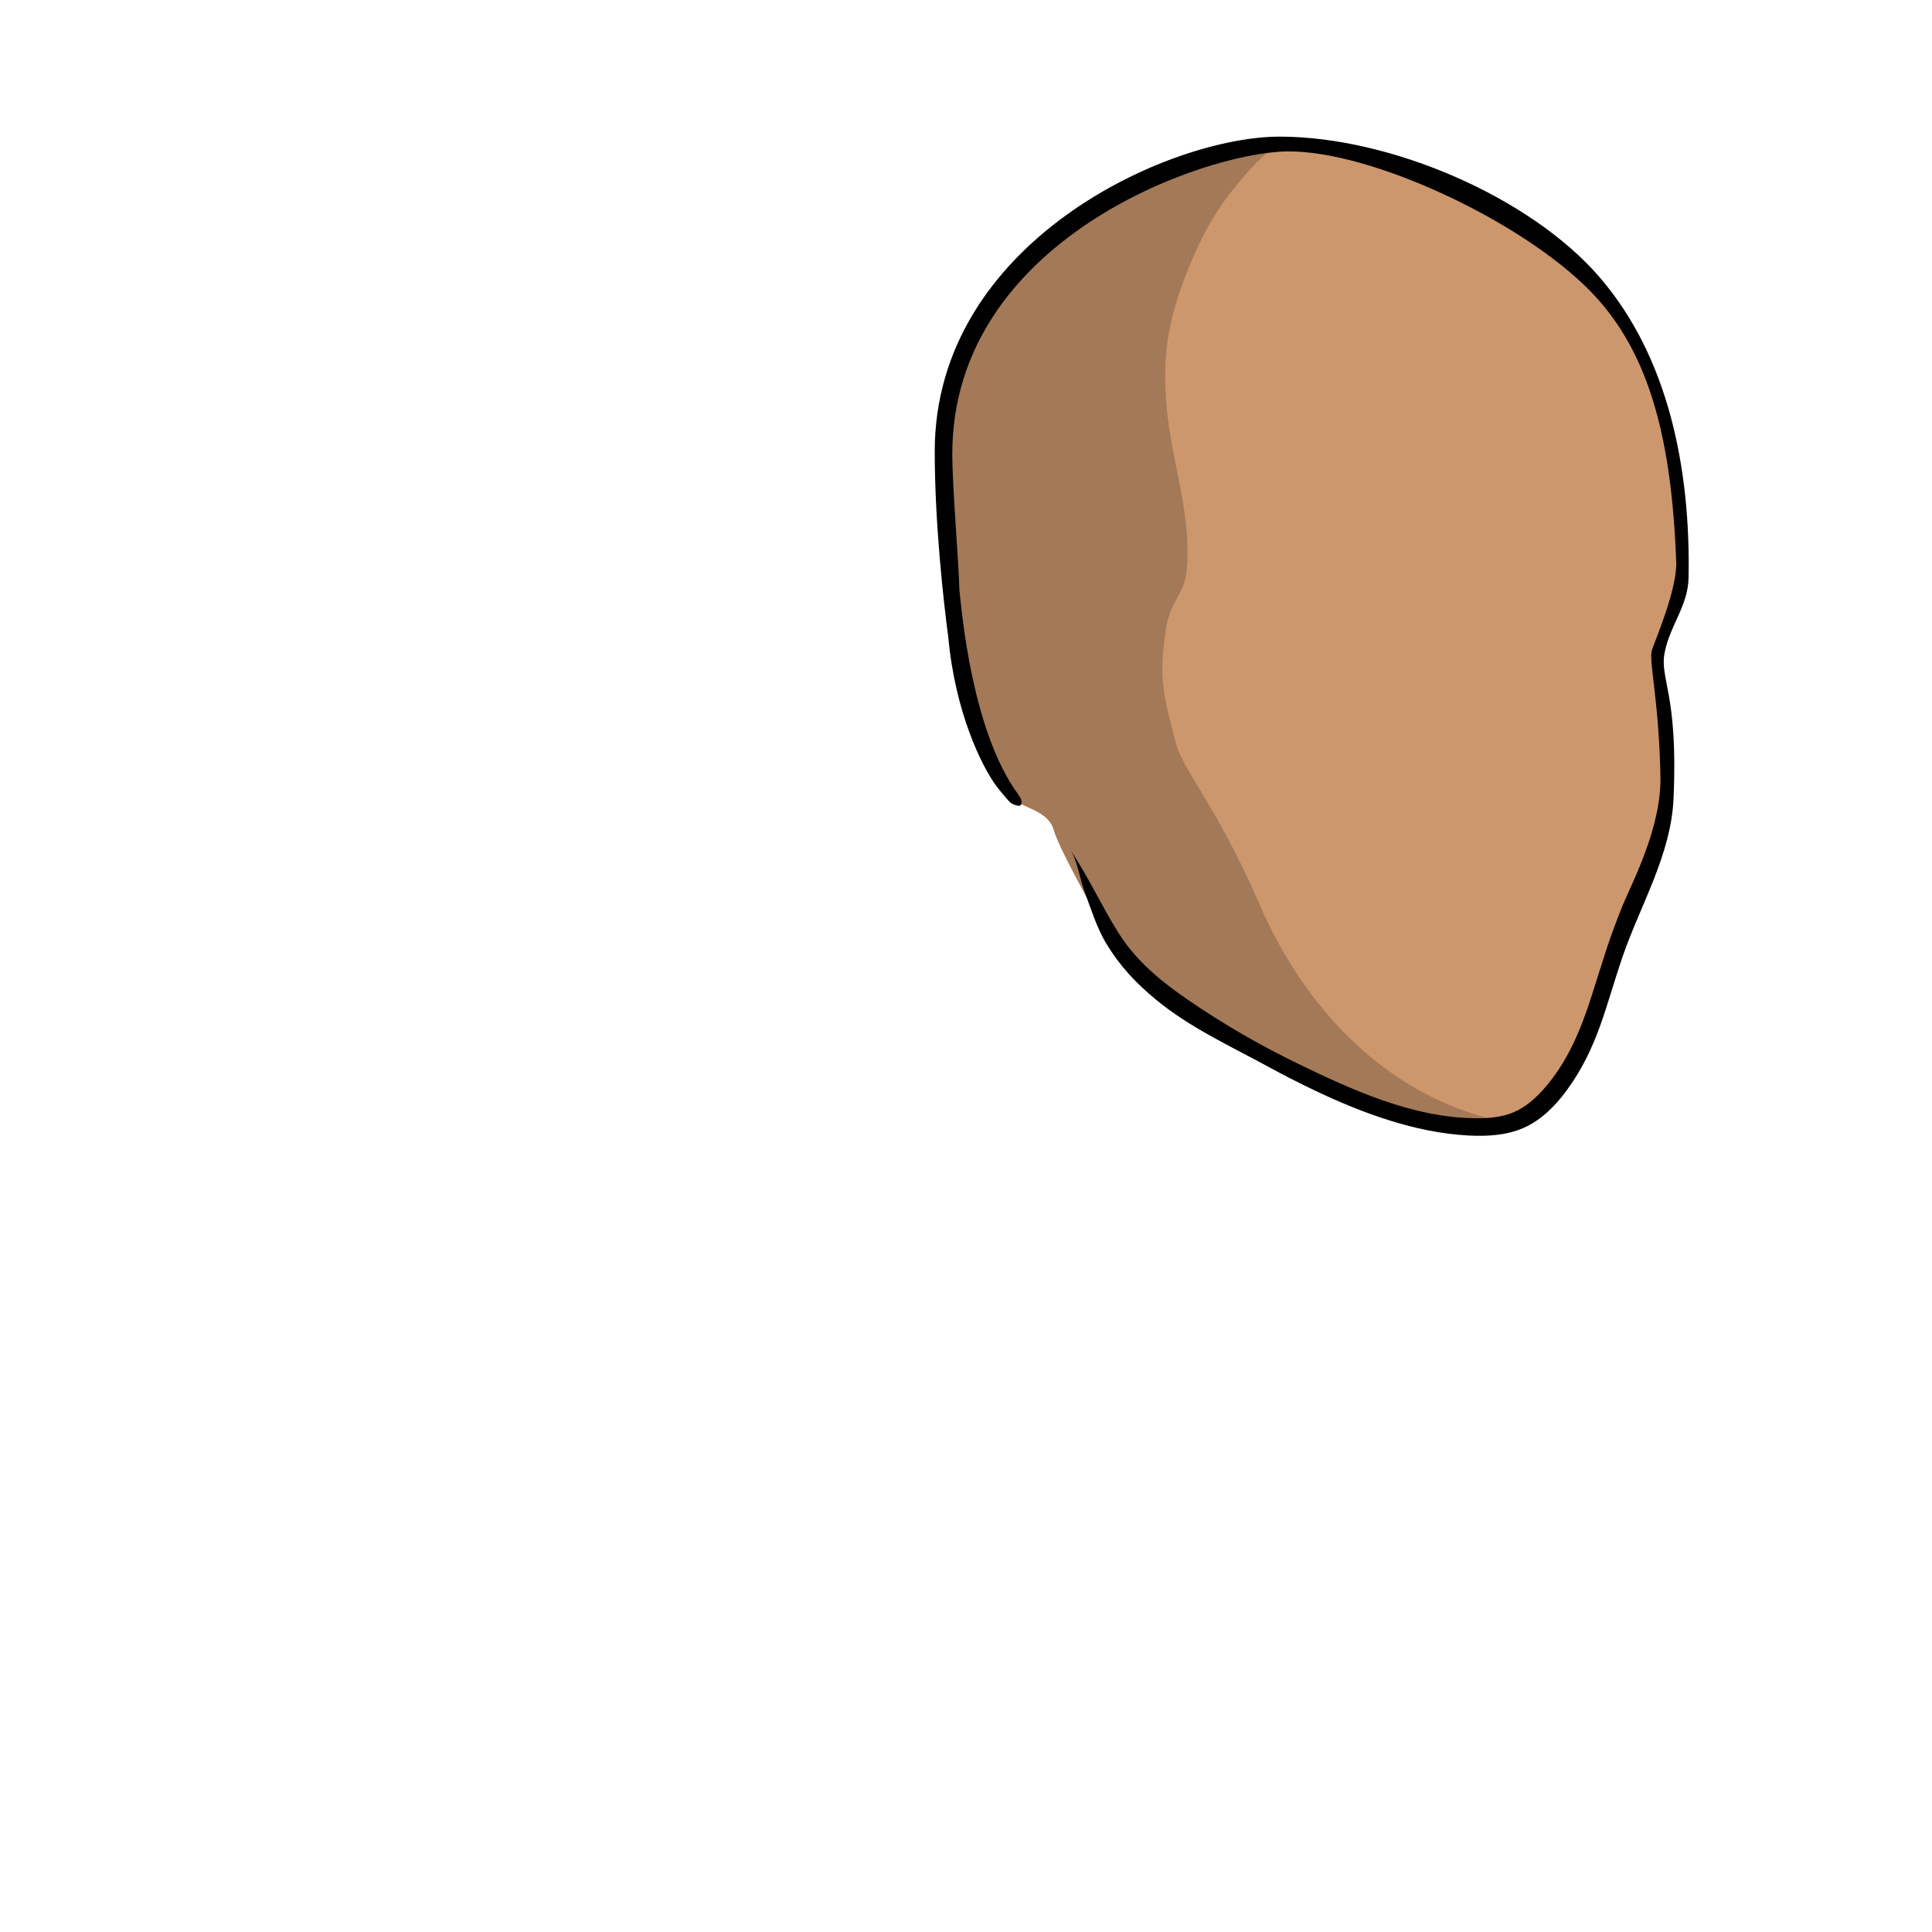
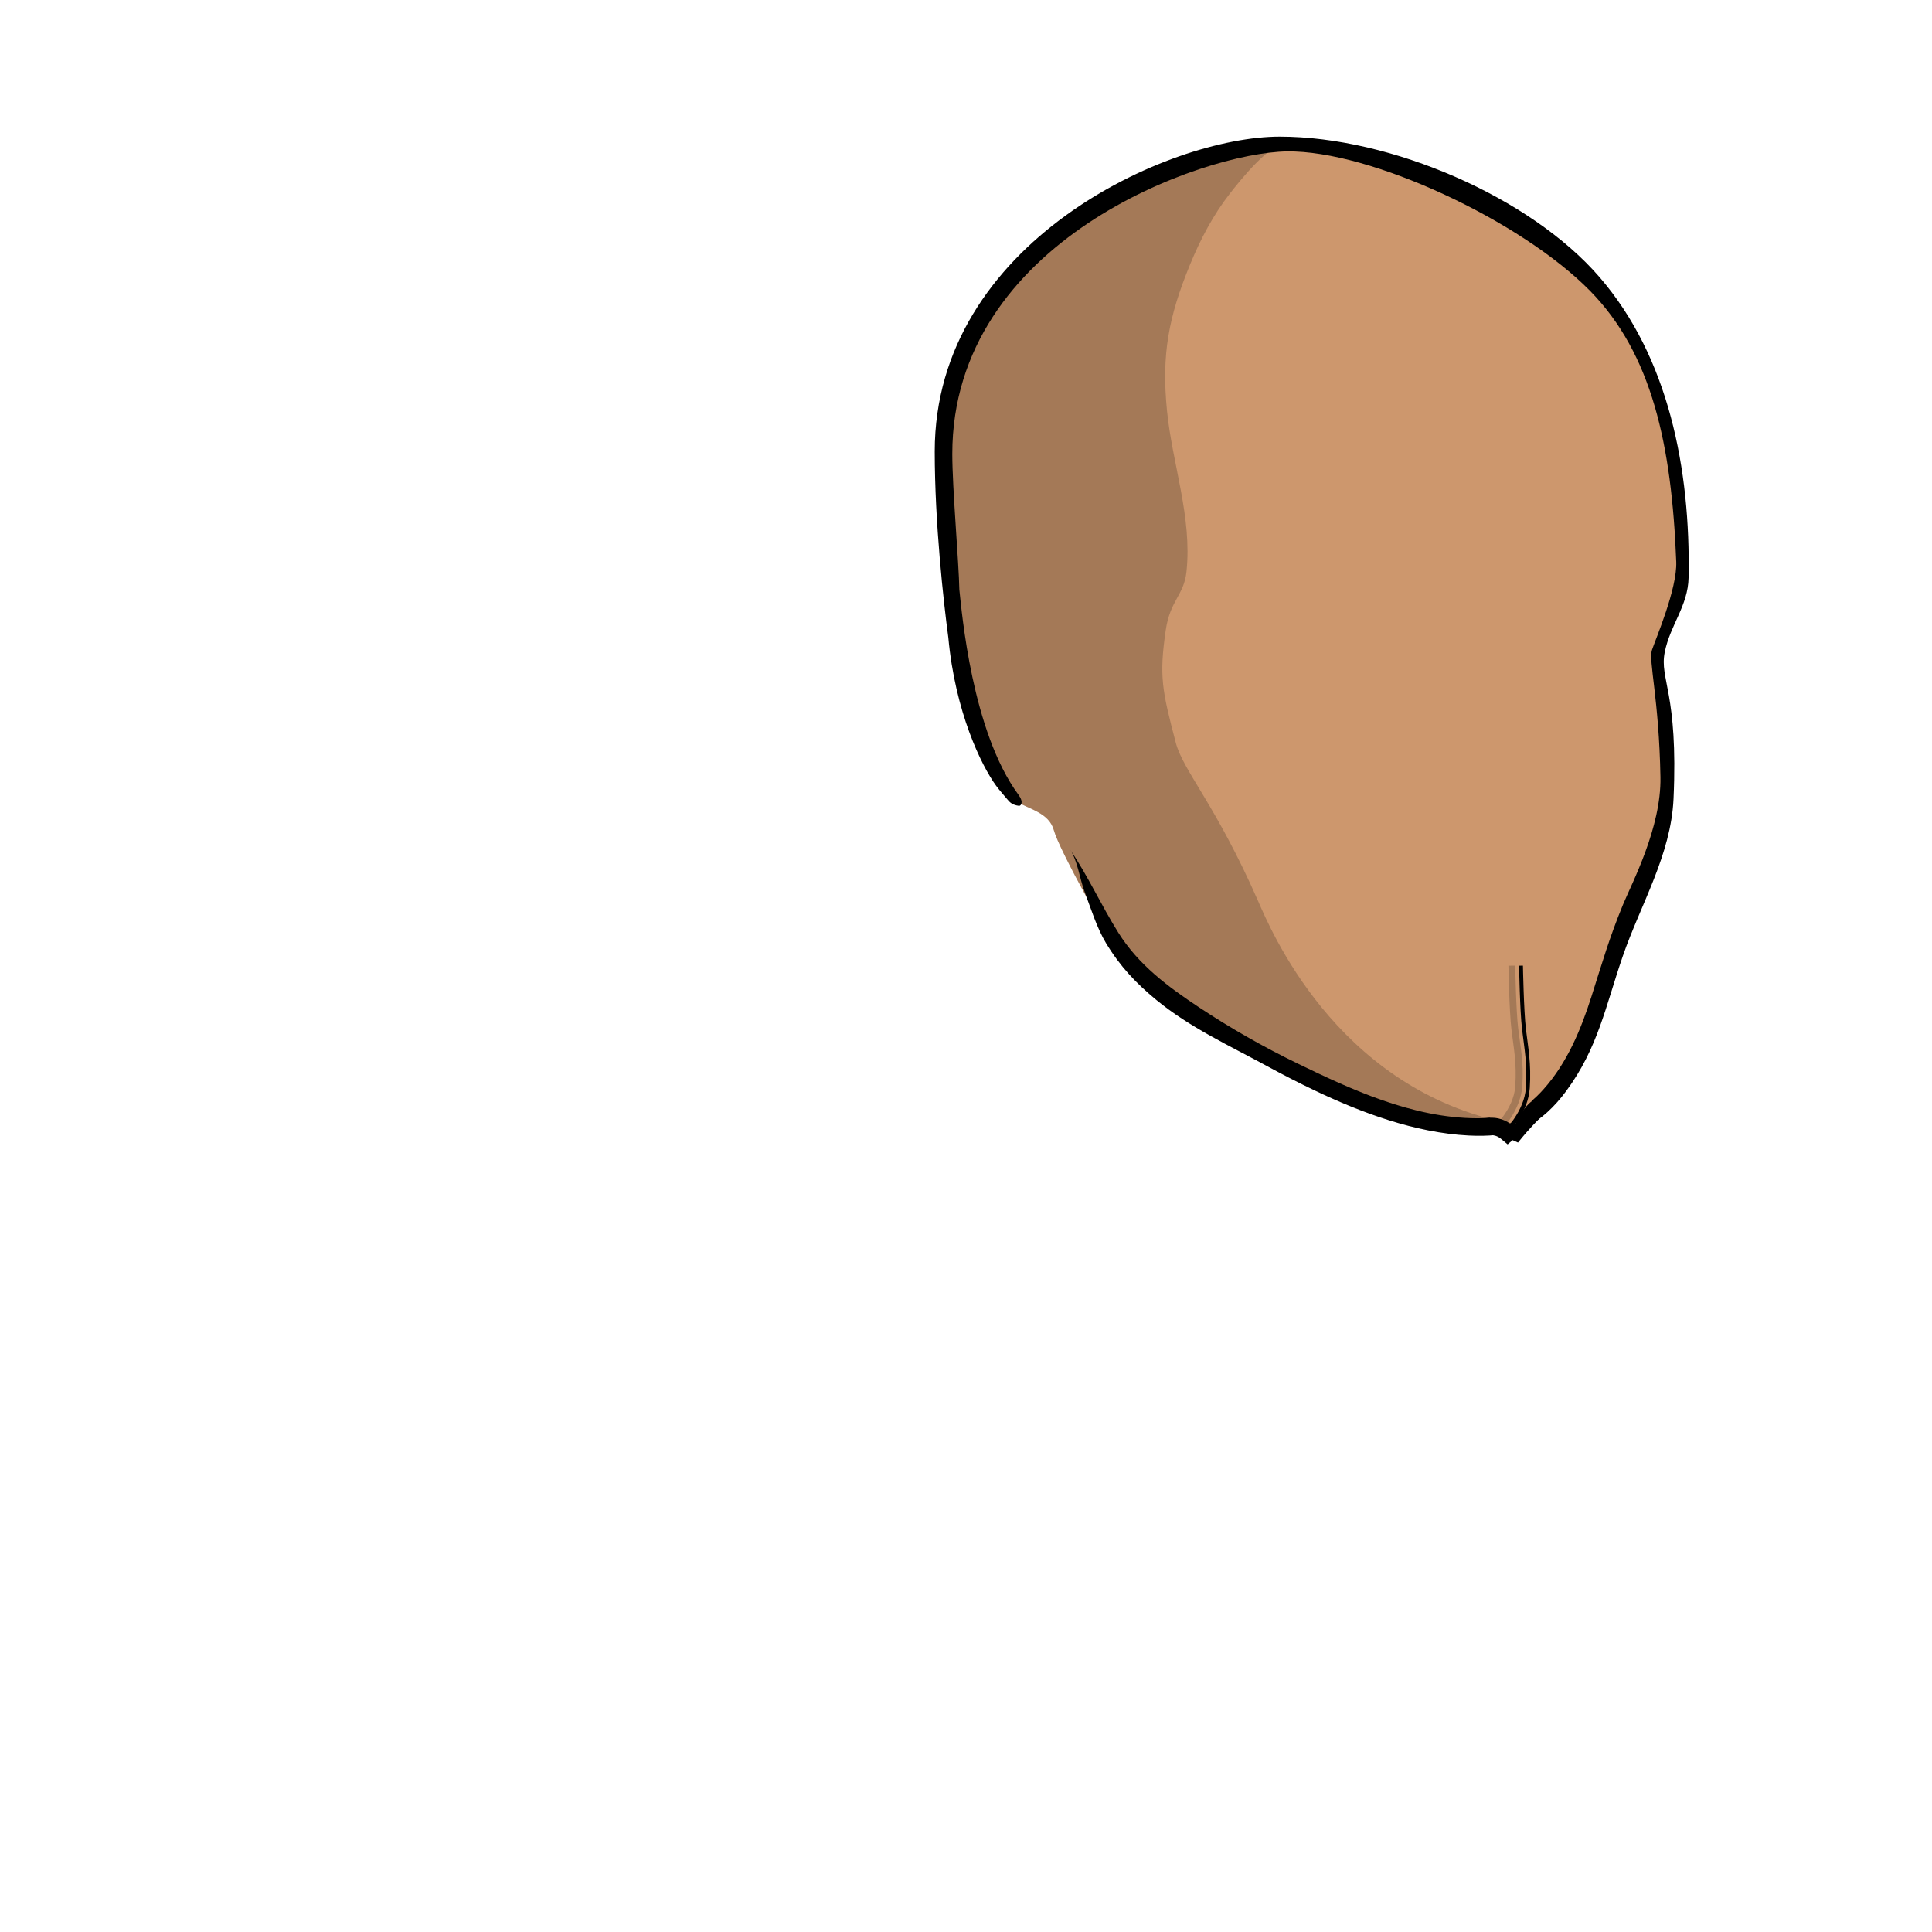
<svg xmlns="http://www.w3.org/2000/svg" version="1.1" id="svg258757" width="400" height="400" viewBox="0 0 400 400">
  <defs id="defs258761" />
  <g id="g258765">
    <path d="m 268.064,221.828 c 6.319,2.857 22.005,9.347 25.173,10.199 3.481,0.937 7.433,1.057 10.748,0.979 11.647,-0.28 14.705,-4.256 15.919,-5.279 1.341,-1.137 8.587,-10.035 9.488,-15.285 0.461,-2.685 1.628,-4.727 1.944,-6.099 0.375,-1.633 0.948,-3.092 3.08,-8.123 4.273,-10.085 10.732,-25.328 10.983,-32.852 0.184,-5.496 -0.529,-11.573 -1.16,-16.935 -0.344,-2.941 -0.661,-5.665 -0.807,-8.039 0.12,0.267 0.203,0.532 0.203,0.795 0.017,-1.383 -0.536,-3.04 0,-5.211 0.496,-1.513 0.728,-3.095 1.279,-4.613 0.301,-0.833 0.841,-1.773 1.111,-2.729 0.135,-0.244 0.268,-0.489 0.4,-0.725 1.123,-2.023 2.091,-3.769 2.091,-5.875 0,-1.953 0.312,-15.529 -2.559,-29.3 -2.476,-11.879 -8.244,-26.117 -15.615,-34.652 -13.904,-16.099 -42.631,-28.709 -65.4,-28.709 -23.869,0 -70.328,22.624 -70.328,64.096 0,5.121 0.473,10.244 0.659,15.347 0.231,6.312 1.133,12.572 2.011,18.82 0.828,5.897 1.055,11.953 2.503,17.743 0.523,2.092 7.965,18.804 10.525,20.476 2.559,1.673 6.893,2.307 7.905,6.129 1.012,3.823 11.923,23.655 14.315,26.235 8.772,9.459 35.533,23.608 35.533,23.608" style="fill:#cd976d;fill-opacity:1;fill-rule:nonzero;stroke:none;stroke-width:1.333" id="path260517" />
    <path d="m 257.053,30.08 c -3.805,0.624 -7.904,1.671 -12.116,3.12 -0.123,0.043 -0.244,0.081 -0.365,0.124 -0.699,0.245 -1.403,0.505 -2.107,0.772 -0.209,0.079 -0.419,0.157 -0.628,0.237 -0.664,0.257 -1.329,0.527 -1.996,0.804 -0.249,0.103 -0.5,0.208 -0.751,0.315 -0.645,0.275 -1.292,0.559 -1.939,0.852 -0.268,0.121 -0.536,0.247 -0.803,0.372 -0.64,0.297 -1.28,0.6 -1.919,0.916 -0.267,0.132 -0.532,0.269 -0.797,0.404 -0.645,0.325 -1.289,0.655 -1.931,0.999 -0.233,0.125 -0.465,0.259 -0.699,0.385 -0.676,0.371 -1.352,0.743 -2.024,1.133 -0.033,0.02 -0.067,0.041 -0.101,0.061 -1.661,0.968 -3.305,1.999 -4.921,3.089 -0.033,0.021 -0.067,0.043 -0.1,0.065 -0.572,0.387 -1.136,0.792 -1.701,1.195 -0.311,0.223 -0.625,0.439 -0.933,0.665 -0.512,0.375 -1.015,0.764 -1.519,1.152 -0.353,0.272 -0.708,0.541 -1.057,0.82 -0.479,0.38 -0.949,0.771 -1.419,1.163 -0.364,0.304 -0.727,0.608 -1.084,0.917 -0.453,0.392 -0.901,0.792 -1.345,1.195 -0.361,0.327 -0.719,0.659 -1.073,0.993 -0.432,0.407 -0.86,0.817 -1.283,1.235 -0.352,0.349 -0.697,0.704 -1.043,1.06 -0.411,0.424 -0.82,0.848 -1.22,1.281 -0.34,0.368 -0.669,0.747 -1,1.123 -0.389,0.44 -0.78,0.877 -1.156,1.327 -0.325,0.389 -0.637,0.791 -0.953,1.187 -0.364,0.456 -0.735,0.905 -1.085,1.371 -0.311,0.411 -0.601,0.837 -0.9,1.255 -0.633,0.884 -1.243,1.784 -1.829,2.701 -0.283,0.444 -0.573,0.881 -0.845,1.332 -0.295,0.489 -0.567,0.992 -0.847,1.491 -0.259,0.459 -0.521,0.915 -0.767,1.383 -0.268,0.508 -0.517,1.028 -0.769,1.545 -0.231,0.473 -0.463,0.948 -0.68,1.429 -0.239,0.528 -0.464,1.064 -0.685,1.601 -0.203,0.489 -0.401,0.981 -0.591,1.479 -0.208,0.547 -0.405,1.097 -0.596,1.653 -0.173,0.505 -0.336,1.016 -0.495,1.528 -0.175,0.565 -0.345,1.133 -0.501,1.708 -0.141,0.521 -0.269,1.051 -0.395,1.58 -0.14,0.581 -0.28,1.163 -0.4,1.753 -0.109,0.543 -0.197,1.093 -0.292,1.643 -0.1,0.596 -0.209,1.189 -0.291,1.795 -0.077,0.569 -0.125,1.152 -0.184,1.731 -0.06,0.601 -0.136,1.196 -0.177,1.807 -0.08,1.199 -0.128,2.413 -0.128,3.645 0,5.121 0.473,10.245 0.66,15.347 0.255,7.012 1.725,13.997 2.325,20.976 0.451,5.223 0.912,10.489 2.187,15.587 0.523,2.093 7.965,18.804 10.525,20.476 2.559,1.673 6.895,2.307 7.905,6.129 1.012,3.823 11.923,23.655 14.316,26.235 8.771,9.46 35.532,23.608 35.532,23.608 6.319,2.857 22.005,9.347 25.173,10.199 3.481,0.937 7.433,1.059 10.748,0.979 2.8,-0.068 5.093,-0.352 6.995,-0.753 -34.609,-7.716 -47.995,-39.98 -50.512,-45.72 -8.719,-19.879 -15.497,-26.923 -17.028,-32.745 -2.863,-10.885 -3.463,-13.781 -2.095,-23.252 0.908,-6.295 3.777,-7.243 4.304,-12.181 1.201,-11.293 -2.944,-22.303 -4.037,-33.344 -1.157,-11.663 0.34,-19.447 4.795,-30.291 2.127,-5.179 4.757,-10.2 8.209,-14.625 2.088,-2.675 8.488,-10.803 12.312,-10.684 -0.667,-0.021 -1.329,-0.035 -1.985,-0.035 -0.532,0 -1.087,0.025 -1.64,0.048 -2.06,0.103 -4.151,0.373 -6.249,0.657" style="opacity:0.2;fill:#000000;fill-opacity:1;fill-rule:nonzero;stroke:none;stroke-width:1.333" id="path260527" />
    <path d="m 344.666,135.021 c 1.131,-5.651 4.824,-9.571 4.935,-15.424 0.421,-22.472 -4.124,-45.648 -18.439,-62.223 -14.315,-16.575 -43.241,-29.085 -66.22,-29.085 -22.979,0 -71.415,21.861 -71.415,65.181 0,14.761 1.812,31.064 2.813,38.527 1.413,15.383 6.849,26.533 9.901,30.689 0.64,0.872 1.548,1.896 2.372,2.876 0.436,0.517 0.943,1.096 2.34,1.277 0.392,0.051 1.08,-0.697 -0.089,-2.288 -9.653,-13.119 -11.727,-37.789 -12.243,-42.484 -0.096,-5.567 -1.459,-20.963 -1.459,-28.077 0,-44.2 51.941,-62.388 69.271,-62.64 17.328,-0.251 48.525,14.352 62.783,28.881 12.772,13.013 16.892,31.832 17.831,56.077 0.217,5.609 -4.269,15.997 -5.023,18.257 -0.753,2.26 1.459,10.063 1.752,26.333 0.188,10.471 -5.909,21.924 -7.755,26.405 -2.856,6.935 -4.244,11.851 -6.511,18.959 -2.195,6.883 -5.029,13.776 -9.965,19.287 -1.755,1.959 -3.797,3.741 -6.237,4.763 -2.369,0.992 -4.985,1.215 -7.543,1.209 -13.361,-0.031 -26.248,-6.069 -37.093,-11.325 -7.071,-3.428 -13.897,-7.317 -20.421,-11.64 -6.432,-4.26 -12.556,-8.805 -16.736,-15.495 -3.58,-5.728 -6.191,-11.569 -9.971,-17.175 1.553,2.303 1.983,5.991 2.979,8.649 1.297,3.465 2.564,7.581 4.465,10.728 2.927,4.843 6.227,8.324 10.467,11.804 6.9,5.66 14.984,9.365 22.812,13.621 3.332,1.813 6.709,3.551 10.143,5.181 9.315,4.423 20.477,8.657 31.655,9.228 3.872,0.197 7.885,-0.023 11.444,-1.611 3.576,-1.595 6.433,-4.46 8.743,-7.581 6.627,-8.956 8.176,-17.651 11.727,-27.941 3.691,-10.697 9.981,-20.989 10.505,-32.561 1.001,-22.072 -2.948,-24.733 -1.817,-30.384" style="fill:#000000;fill-opacity:1;fill-rule:nonzero;stroke:none;stroke-width:1.333" id="path260537" />
  </g>
+   <g id="layer4">
+     <path style="fill:#cd976d;fill-opacity:1;stroke:none;stroke-width:1px;stroke-linecap:butt;stroke-linejoin:miter;stroke-opacity:1" d="m 308.176,231.231 7.78,-4.703 2.981,3.605 c 0,0 -3.541,4.64 -4.557,4.47 -1.017,-0.169 -6.203,-3.373 -6.203,-3.373 z" id="path1898" />
+     <path style="color:#000000;fill:#000000;-inkscape-stroke:none" d="m 315.31,199.927 -0.801,0.006 c 0,0 0.162,9.299 0.616,13.161 0.45,3.822 1.134,7.233 0.797,12.134 -0.334,4.845 -4.342,8.709 -4.342,8.709 l 1.047,0.111 c 0,0 3.743,-3.684 4.093,-8.765 0.346,-5.025 -0.358,-8.521 -0.801,-12.283 -0.438,-3.721 -0.61,-13.073 -0.61,-13.073 z" id="path1738" />
+     <path style="color:#000000;fill:#000000;fill-opacity:0.2;-inkscape-stroke:none" d="m 312.305,199.933 c 0,0 0.162,9.299 0.616,13.161 0.45,3.822 1.134,6.925 0.797,11.826 -0.334,4.845 -4.689,8.679 -4.689,8.679 l 1.912,0.222 c 0,0 3.886,-3.885 4.235,-8.966 0.346,-5.025 -0.418,-8.213 -0.86,-11.975 -0.438,-3.721 -0.61,-12.954 -0.61,-12.954 z" id="path1894" />
+     <path style="color:#000000;fill:#000000;-inkscape-stroke:none" d="m 318.368,227.293 c -2.193,0.793 -3.936,3.843 -4.592,5.35 -0.225,0.193 -0.102,-0.394 -0.408,-0.387 -0.153,-0.023 -0.621,0.248 -0.724,0.337 -1.714,-1.042 -3.091,-1.389 -5.244,-1.068 l 0.174,3.494 c 1.785,-0.089 2.371,0.066 3.429,0.957 l 1.131,0.951 1.037,-0.877 1.117,0.504 0.85,-1.051 c 0.946,-1.172 3.648,-4.14 4.619,-4.864 z" id="path1896" />
+   </g>
</svg>
